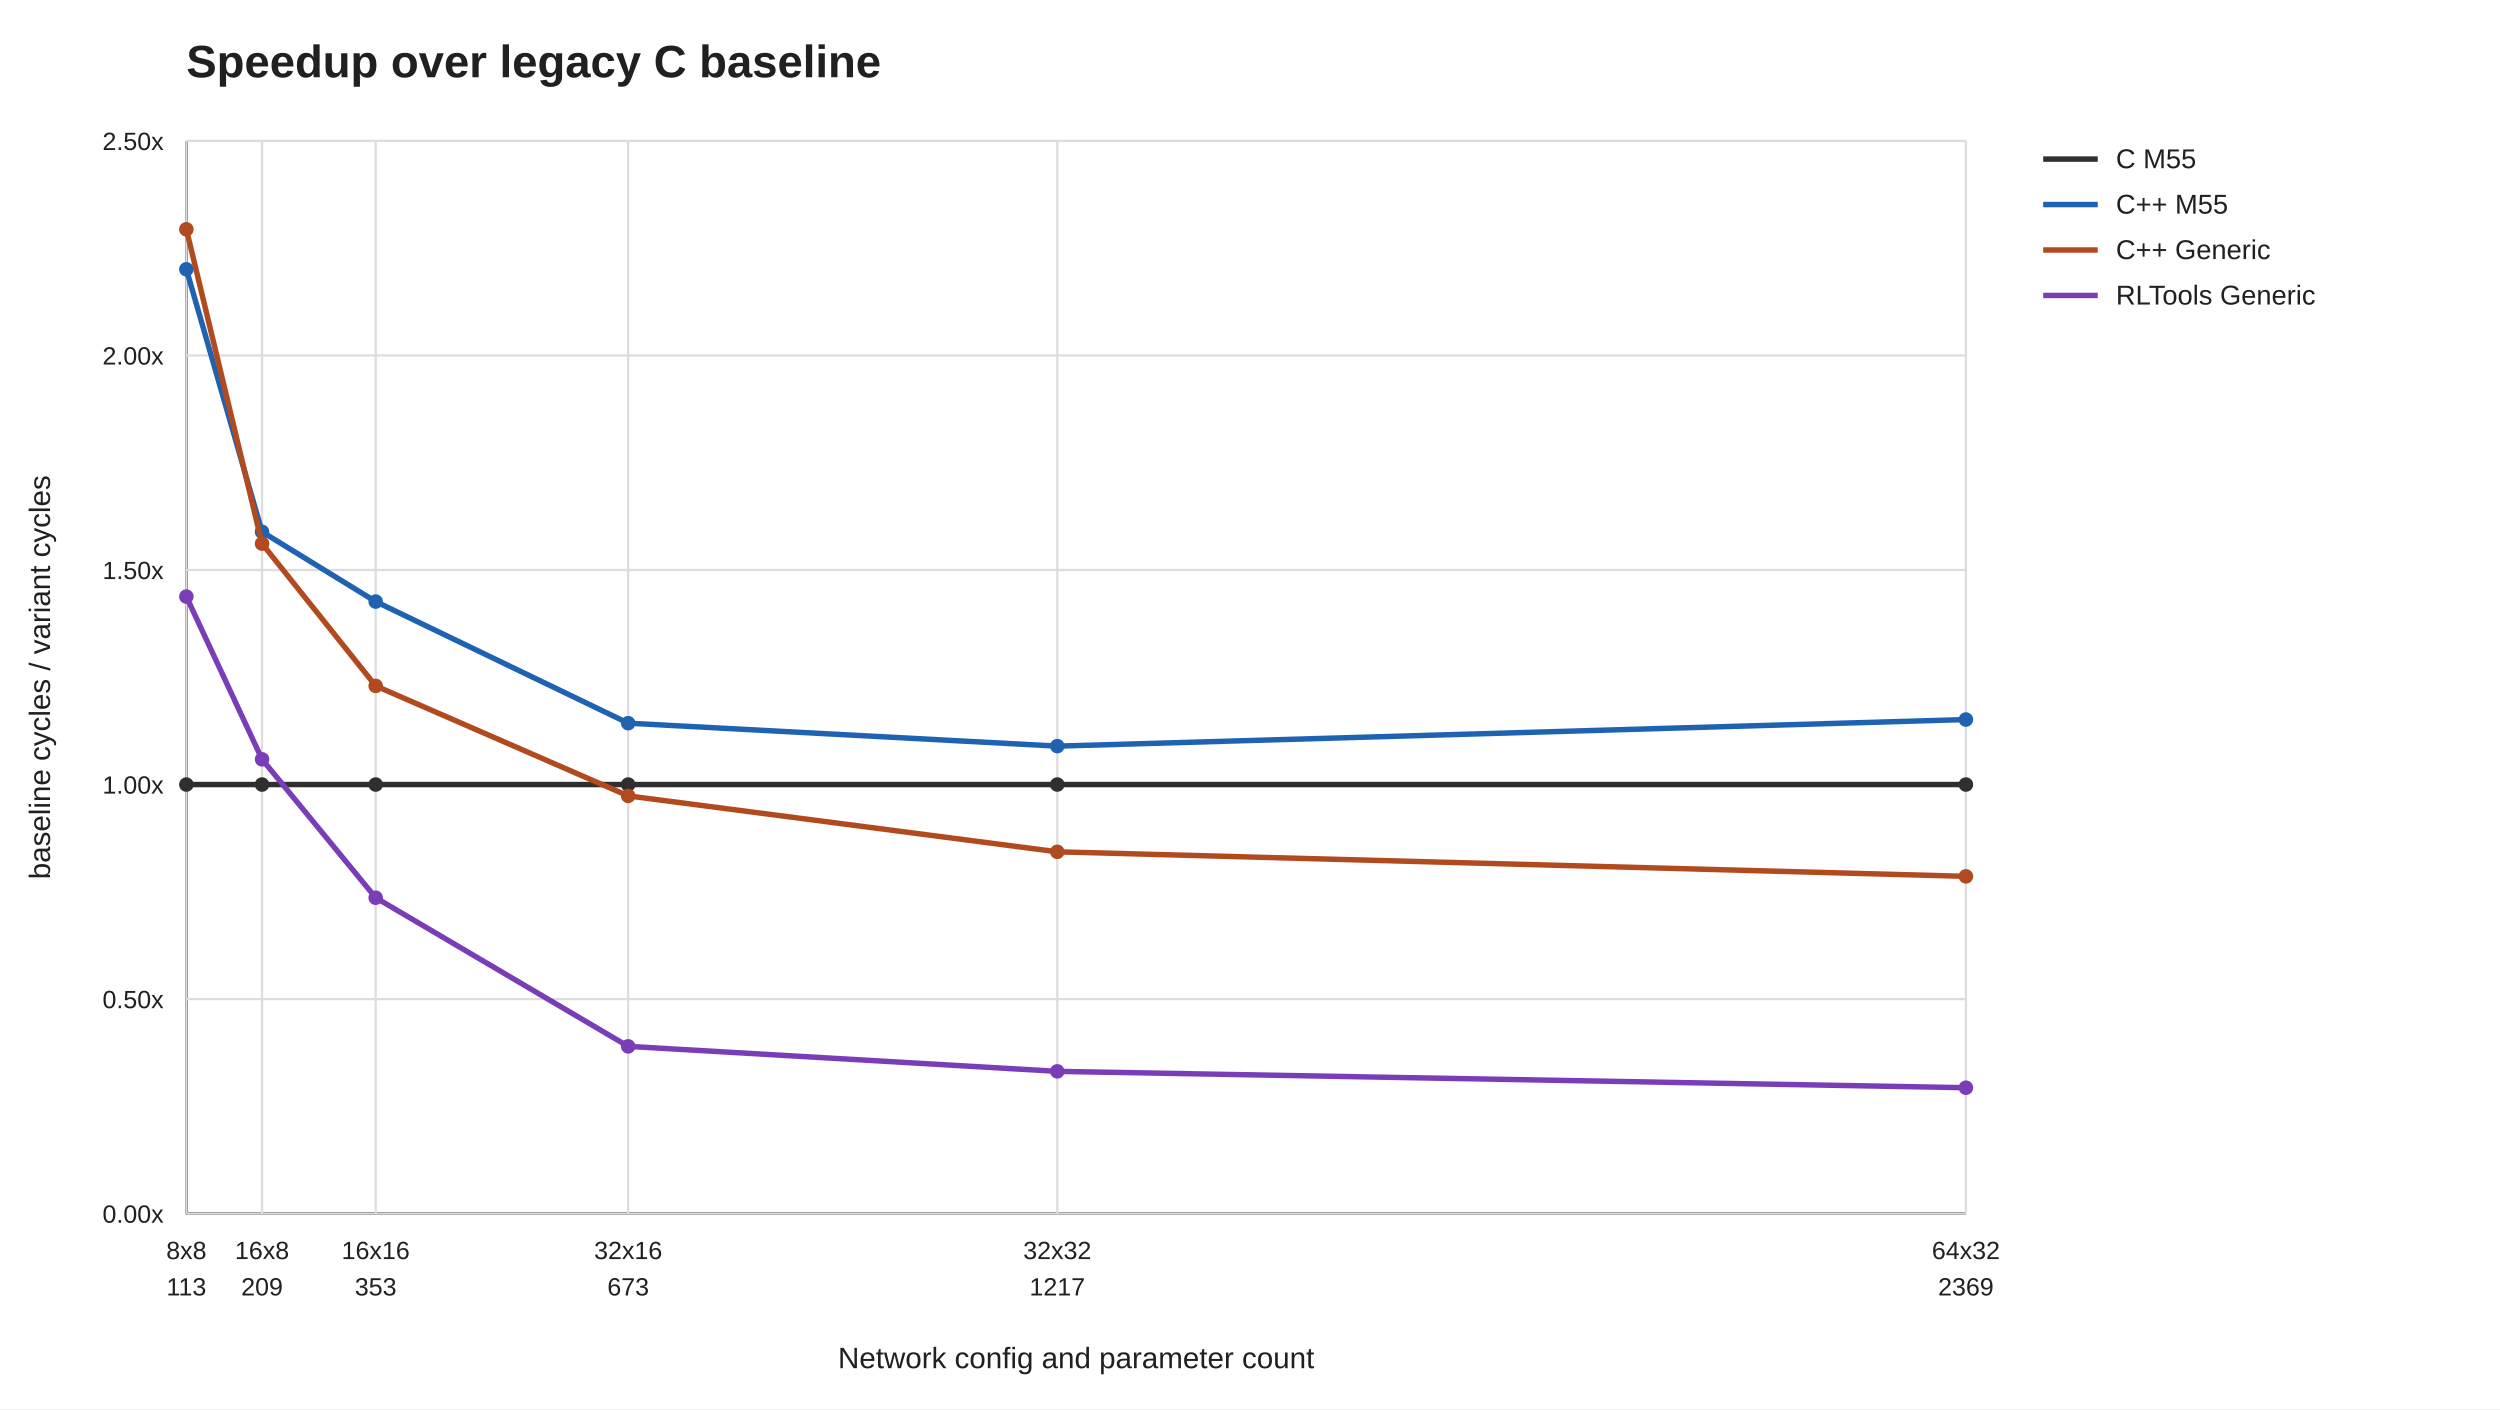
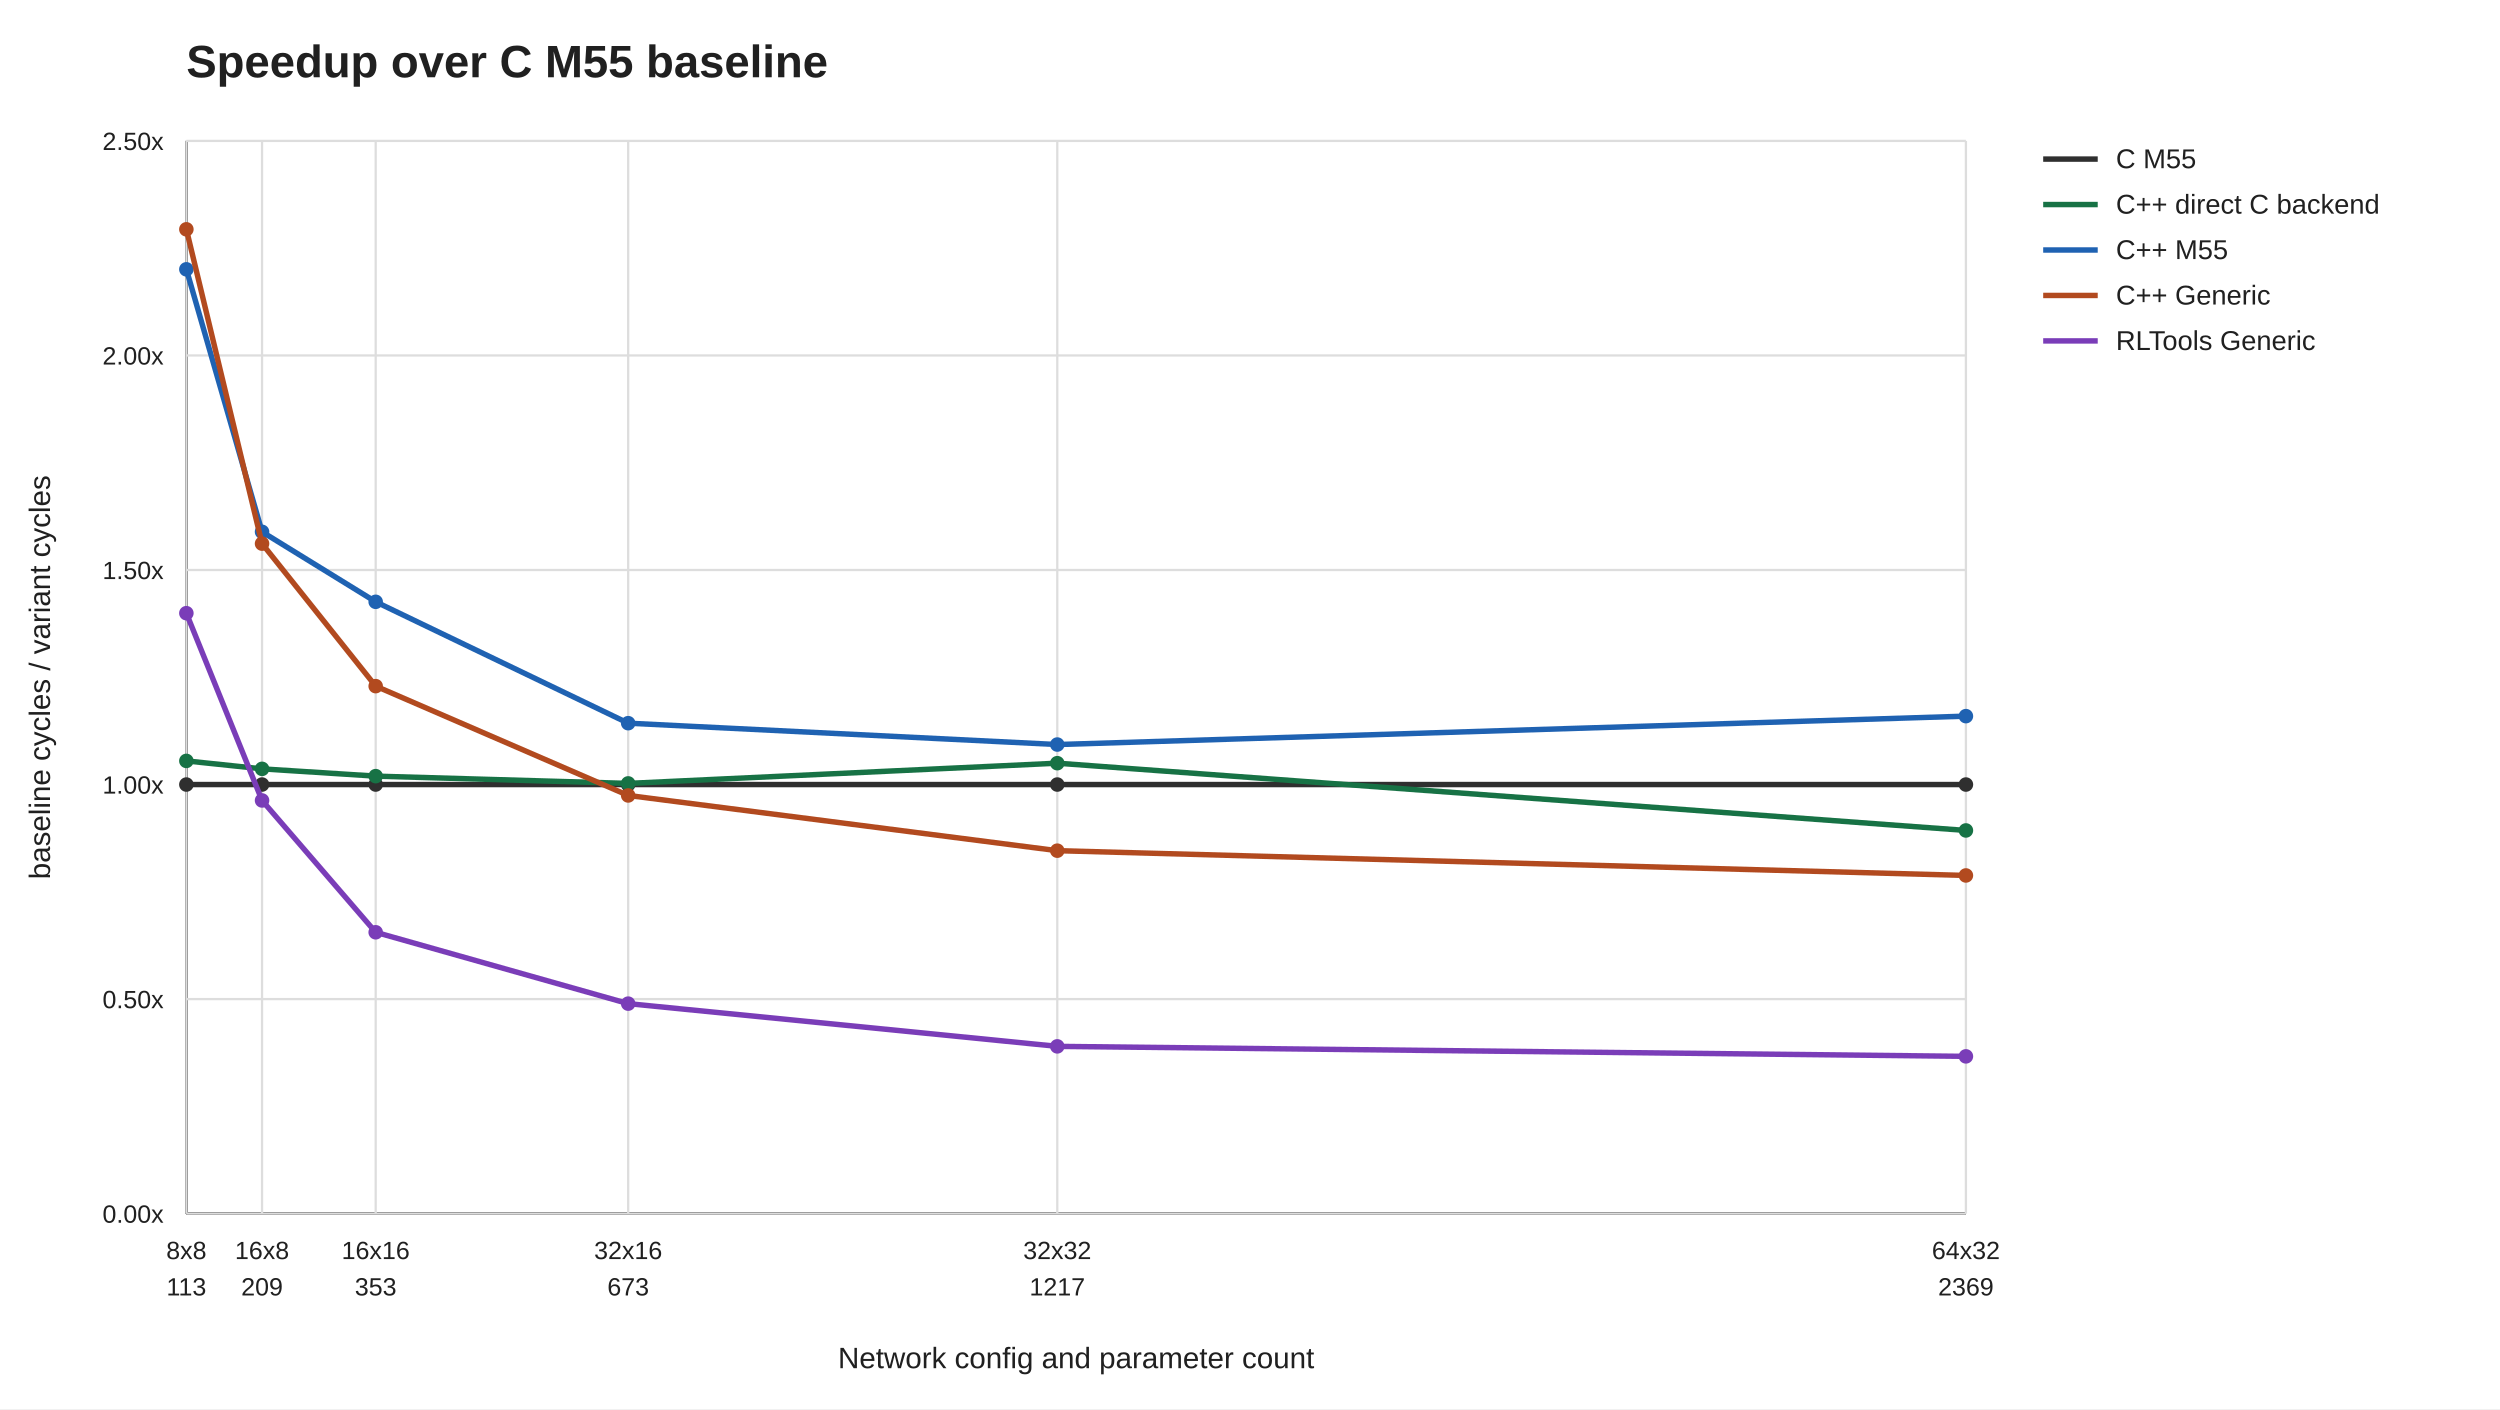
<svg xmlns="http://www.w3.org/2000/svg" width="1100" height="620" viewBox="0 0 1100 620">
  <rect width="100%" height="100%" fill="#ffffff" />
  <style>text{font-family:Arial,Helvetica,sans-serif;fill:#202020}.axis{stroke:#222;stroke-width:1.2}.grid{stroke:#dddddd;stroke-width:1}.label{font-size:13px}.title{font-size:20px;font-weight:700}.tick{font-size:11px}.legend{font-size:12px}</style>
-   <text class="title" x="82" y="34">Speedup over legacy C baseline</text>
+   <text class="title" x="82" y="34">Speedup over C M55 baseline</text>
  <line class="axis" x1="82" y1="534" x2="865" y2="534" />
  <line class="axis" x1="82" y1="62" x2="82" y2="534" />
  <line class="grid" x1="82" y1="534.0" x2="865" y2="534.0" />
  <text class="tick" x="72" y="538.0" text-anchor="end">0.00x</text>
  <line class="grid" x1="82" y1="439.6" x2="865" y2="439.6" />
  <text class="tick" x="72" y="443.6" text-anchor="end">0.50x</text>
  <line class="grid" x1="82" y1="345.2" x2="865" y2="345.2" />
  <text class="tick" x="72" y="349.2" text-anchor="end">1.00x</text>
  <line class="grid" x1="82" y1="250.8" x2="865" y2="250.8" />
  <text class="tick" x="72" y="254.8" text-anchor="end">1.50x</text>
  <line class="grid" x1="82" y1="156.4" x2="865" y2="156.4" />
  <text class="tick" x="72" y="160.4" text-anchor="end">2.00x</text>
  <line class="grid" x1="82" y1="62.0" x2="865" y2="62.0" />
  <text class="tick" x="72" y="66.0" text-anchor="end">2.50x</text>
  <line x1="82" y1="345.2" x2="865" y2="345.2" stroke="#888888" stroke-width="1.4" stroke-dasharray="4 4" />
  <line class="grid" x1="82.0" y1="62" x2="82.0" y2="534" />
  <text class="tick" x="82.0" y="554" text-anchor="middle">8x8</text>
  <text class="tick" x="82.0" y="570" text-anchor="middle">113</text>
  <line class="grid" x1="115.3" y1="62" x2="115.3" y2="534" />
  <text class="tick" x="115.3" y="554" text-anchor="middle">16x8</text>
  <text class="tick" x="115.3" y="570" text-anchor="middle">209</text>
  <line class="grid" x1="165.3" y1="62" x2="165.3" y2="534" />
  <text class="tick" x="165.3" y="554" text-anchor="middle">16x16</text>
  <text class="tick" x="165.3" y="570" text-anchor="middle">353</text>
  <line class="grid" x1="276.4" y1="62" x2="276.4" y2="534" />
  <text class="tick" x="276.4" y="554" text-anchor="middle">32x16</text>
  <text class="tick" x="276.4" y="570" text-anchor="middle">673</text>
  <line class="grid" x1="465.2" y1="62" x2="465.2" y2="534" />
  <text class="tick" x="465.2" y="554" text-anchor="middle">32x32</text>
  <text class="tick" x="465.2" y="570" text-anchor="middle">1217</text>
  <line class="grid" x1="865.0" y1="62" x2="865.0" y2="534" />
  <text class="tick" x="865.0" y="554" text-anchor="middle">64x32</text>
  <text class="tick" x="865.0" y="570" text-anchor="middle">2369</text>
  <polyline points="82.0,345.2 115.3,345.2 165.3,345.2 276.4,345.2 465.2,345.2 865.0,345.2" fill="none" stroke="#2f2f2f" stroke-width="2.4" />
  <circle cx="82.0" cy="345.2" r="3.2" fill="#2f2f2f" />
  <circle cx="115.3" cy="345.2" r="3.2" fill="#2f2f2f" />
  <circle cx="165.3" cy="345.2" r="3.2" fill="#2f2f2f" />
  <circle cx="276.4" cy="345.2" r="3.2" fill="#2f2f2f" />
  <circle cx="465.2" cy="345.2" r="3.2" fill="#2f2f2f" />
  <circle cx="865.0" cy="345.2" r="3.2" fill="#2f2f2f" />
-   <polyline points="82.0,118.5 115.3,234.0 165.3,264.7 276.4,318.2 465.2,328.3 865.0,316.6" fill="none" stroke="#1f62b2" stroke-width="2.4" />
+   <polyline points="82.0,334.8 115.3,338.3 165.3,341.5 276.4,344.7 465.2,335.8 865.0,365.4" fill="none" stroke="#177245" stroke-width="2.4" />
+   <circle cx="82.0" cy="334.8" r="3.2" fill="#177245" />
+   <circle cx="115.3" cy="338.3" r="3.2" fill="#177245" />
+   <circle cx="165.3" cy="341.5" r="3.2" fill="#177245" />
+   <circle cx="276.4" cy="344.7" r="3.2" fill="#177245" />
+   <circle cx="465.2" cy="335.8" r="3.2" fill="#177245" />
+   <circle cx="865.0" cy="365.4" r="3.2" fill="#177245" />
+   <polyline points="82.0,118.5 115.3,234.0 165.3,264.8 276.4,318.2 465.2,327.6 865.0,315.1" fill="none" stroke="#1f62b2" stroke-width="2.4" />
  <circle cx="82.0" cy="118.5" r="3.2" fill="#1f62b2" />
  <circle cx="115.3" cy="234.0" r="3.2" fill="#1f62b2" />
-   <circle cx="165.3" cy="264.7" r="3.2" fill="#1f62b2" />
+   <circle cx="165.3" cy="264.8" r="3.2" fill="#1f62b2" />
  <circle cx="276.4" cy="318.2" r="3.2" fill="#1f62b2" />
-   <circle cx="465.2" cy="328.3" r="3.2" fill="#1f62b2" />
-   <circle cx="865.0" cy="316.6" r="3.2" fill="#1f62b2" />
-   <polyline points="82.0,100.9 115.3,239.2 165.3,301.8 276.4,350.2 465.2,374.8 865.0,385.6" fill="none" stroke="#b24a1f" stroke-width="2.4" />
+   <circle cx="465.2" cy="327.6" r="3.2" fill="#1f62b2" />
+   <circle cx="865.0" cy="315.1" r="3.2" fill="#1f62b2" />
+   <polyline points="82.0,100.9 115.3,239.2 165.3,301.9 276.4,350.0 465.2,374.3 865.0,385.2" fill="none" stroke="#b24a1f" stroke-width="2.4" />
  <circle cx="82.0" cy="100.9" r="3.2" fill="#b24a1f" />
  <circle cx="115.3" cy="239.2" r="3.2" fill="#b24a1f" />
-   <circle cx="165.3" cy="301.8" r="3.2" fill="#b24a1f" />
-   <circle cx="276.4" cy="350.2" r="3.2" fill="#b24a1f" />
-   <circle cx="465.2" cy="374.8" r="3.2" fill="#b24a1f" />
-   <circle cx="865.0" cy="385.6" r="3.2" fill="#b24a1f" />
-   <polyline points="82.0,262.5 115.3,334.1 165.3,395.0 276.4,460.4 465.2,471.4 865.0,478.6" fill="none" stroke="#7a3db8" stroke-width="2.4" />
-   <circle cx="82.0" cy="262.5" r="3.2" fill="#7a3db8" />
-   <circle cx="115.3" cy="334.1" r="3.2" fill="#7a3db8" />
-   <circle cx="165.3" cy="395.0" r="3.2" fill="#7a3db8" />
-   <circle cx="276.4" cy="460.4" r="3.2" fill="#7a3db8" />
-   <circle cx="465.2" cy="471.4" r="3.2" fill="#7a3db8" />
-   <circle cx="865.0" cy="478.6" r="3.2" fill="#7a3db8" />
+   <circle cx="165.3" cy="301.9" r="3.2" fill="#b24a1f" />
+   <circle cx="276.4" cy="350.0" r="3.2" fill="#b24a1f" />
+   <circle cx="465.2" cy="374.3" r="3.2" fill="#b24a1f" />
+   <circle cx="865.0" cy="385.2" r="3.2" fill="#b24a1f" />
+   <polyline points="82.0,269.8 115.3,352.2 165.3,410.2 276.4,441.6 465.2,460.4 865.0,464.8" fill="none" stroke="#7a3db8" stroke-width="2.4" />
+   <circle cx="82.0" cy="269.8" r="3.2" fill="#7a3db8" />
+   <circle cx="115.3" cy="352.2" r="3.2" fill="#7a3db8" />
+   <circle cx="165.3" cy="410.2" r="3.2" fill="#7a3db8" />
+   <circle cx="276.4" cy="441.6" r="3.2" fill="#7a3db8" />
+   <circle cx="465.2" cy="460.4" r="3.2" fill="#7a3db8" />
+   <circle cx="865.0" cy="464.8" r="3.2" fill="#7a3db8" />
  <text class="label" x="473.5" y="602" text-anchor="middle">Network config and parameter count</text>
  <text class="label" transform="translate(22 298.0) rotate(-90)" text-anchor="middle">baseline cycles / variant cycles</text>
  <line x1="899" y1="70" x2="923" y2="70" stroke="#2f2f2f" stroke-width="2.4" />
  <text class="legend" x="931" y="74">C M55</text>
-   <line x1="899" y1="90" x2="923" y2="90" stroke="#1f62b2" stroke-width="2.4" />
-   <text class="legend" x="931" y="94">C++ M55</text>
-   <line x1="899" y1="110" x2="923" y2="110" stroke="#b24a1f" stroke-width="2.4" />
-   <text class="legend" x="931" y="114">C++ Generic</text>
-   <line x1="899" y1="130" x2="923" y2="130" stroke="#7a3db8" stroke-width="2.4" />
-   <text class="legend" x="931" y="134">RLTools Generic</text>
+   <line x1="899" y1="90" x2="923" y2="90" stroke="#177245" stroke-width="2.4" />
+   <text class="legend" x="931" y="94">C++ direct C backend</text>
+   <line x1="899" y1="110" x2="923" y2="110" stroke="#1f62b2" stroke-width="2.4" />
+   <text class="legend" x="931" y="114">C++ M55</text>
+   <line x1="899" y1="130" x2="923" y2="130" stroke="#b24a1f" stroke-width="2.4" />
+   <text class="legend" x="931" y="134">C++ Generic</text>
+   <line x1="899" y1="150" x2="923" y2="150" stroke="#7a3db8" stroke-width="2.4" />
+   <text class="legend" x="931" y="154">RLTools Generic</text>
</svg>
